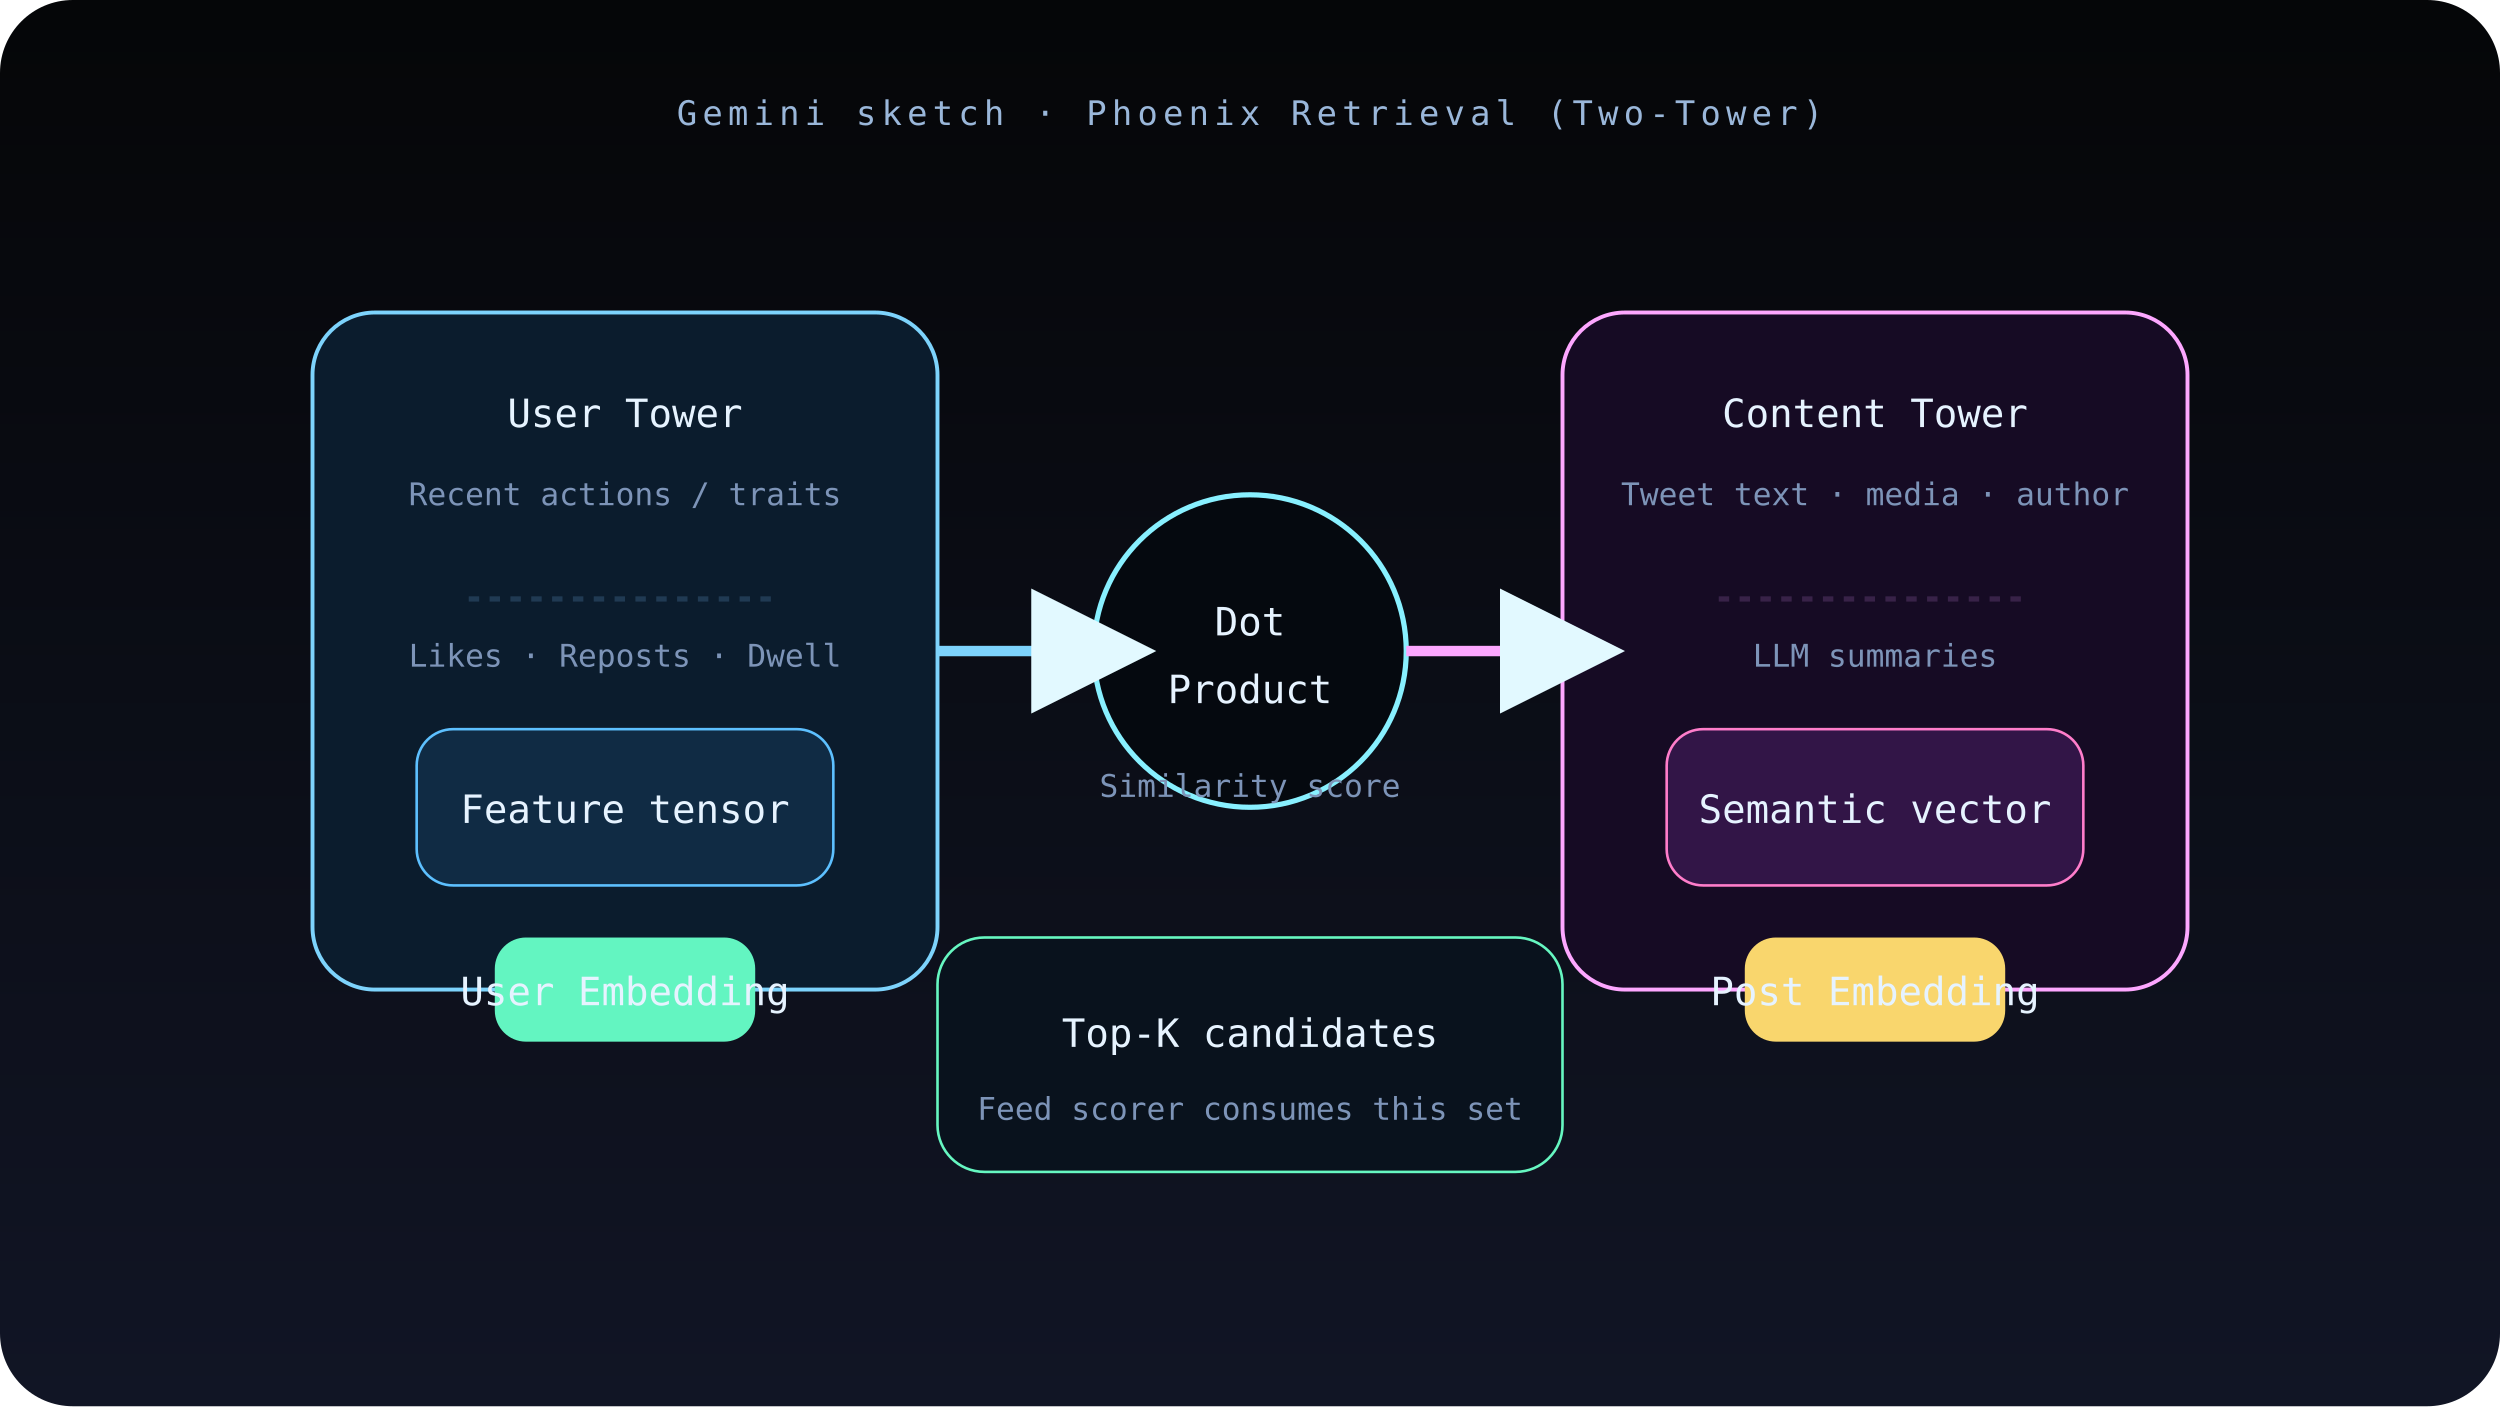
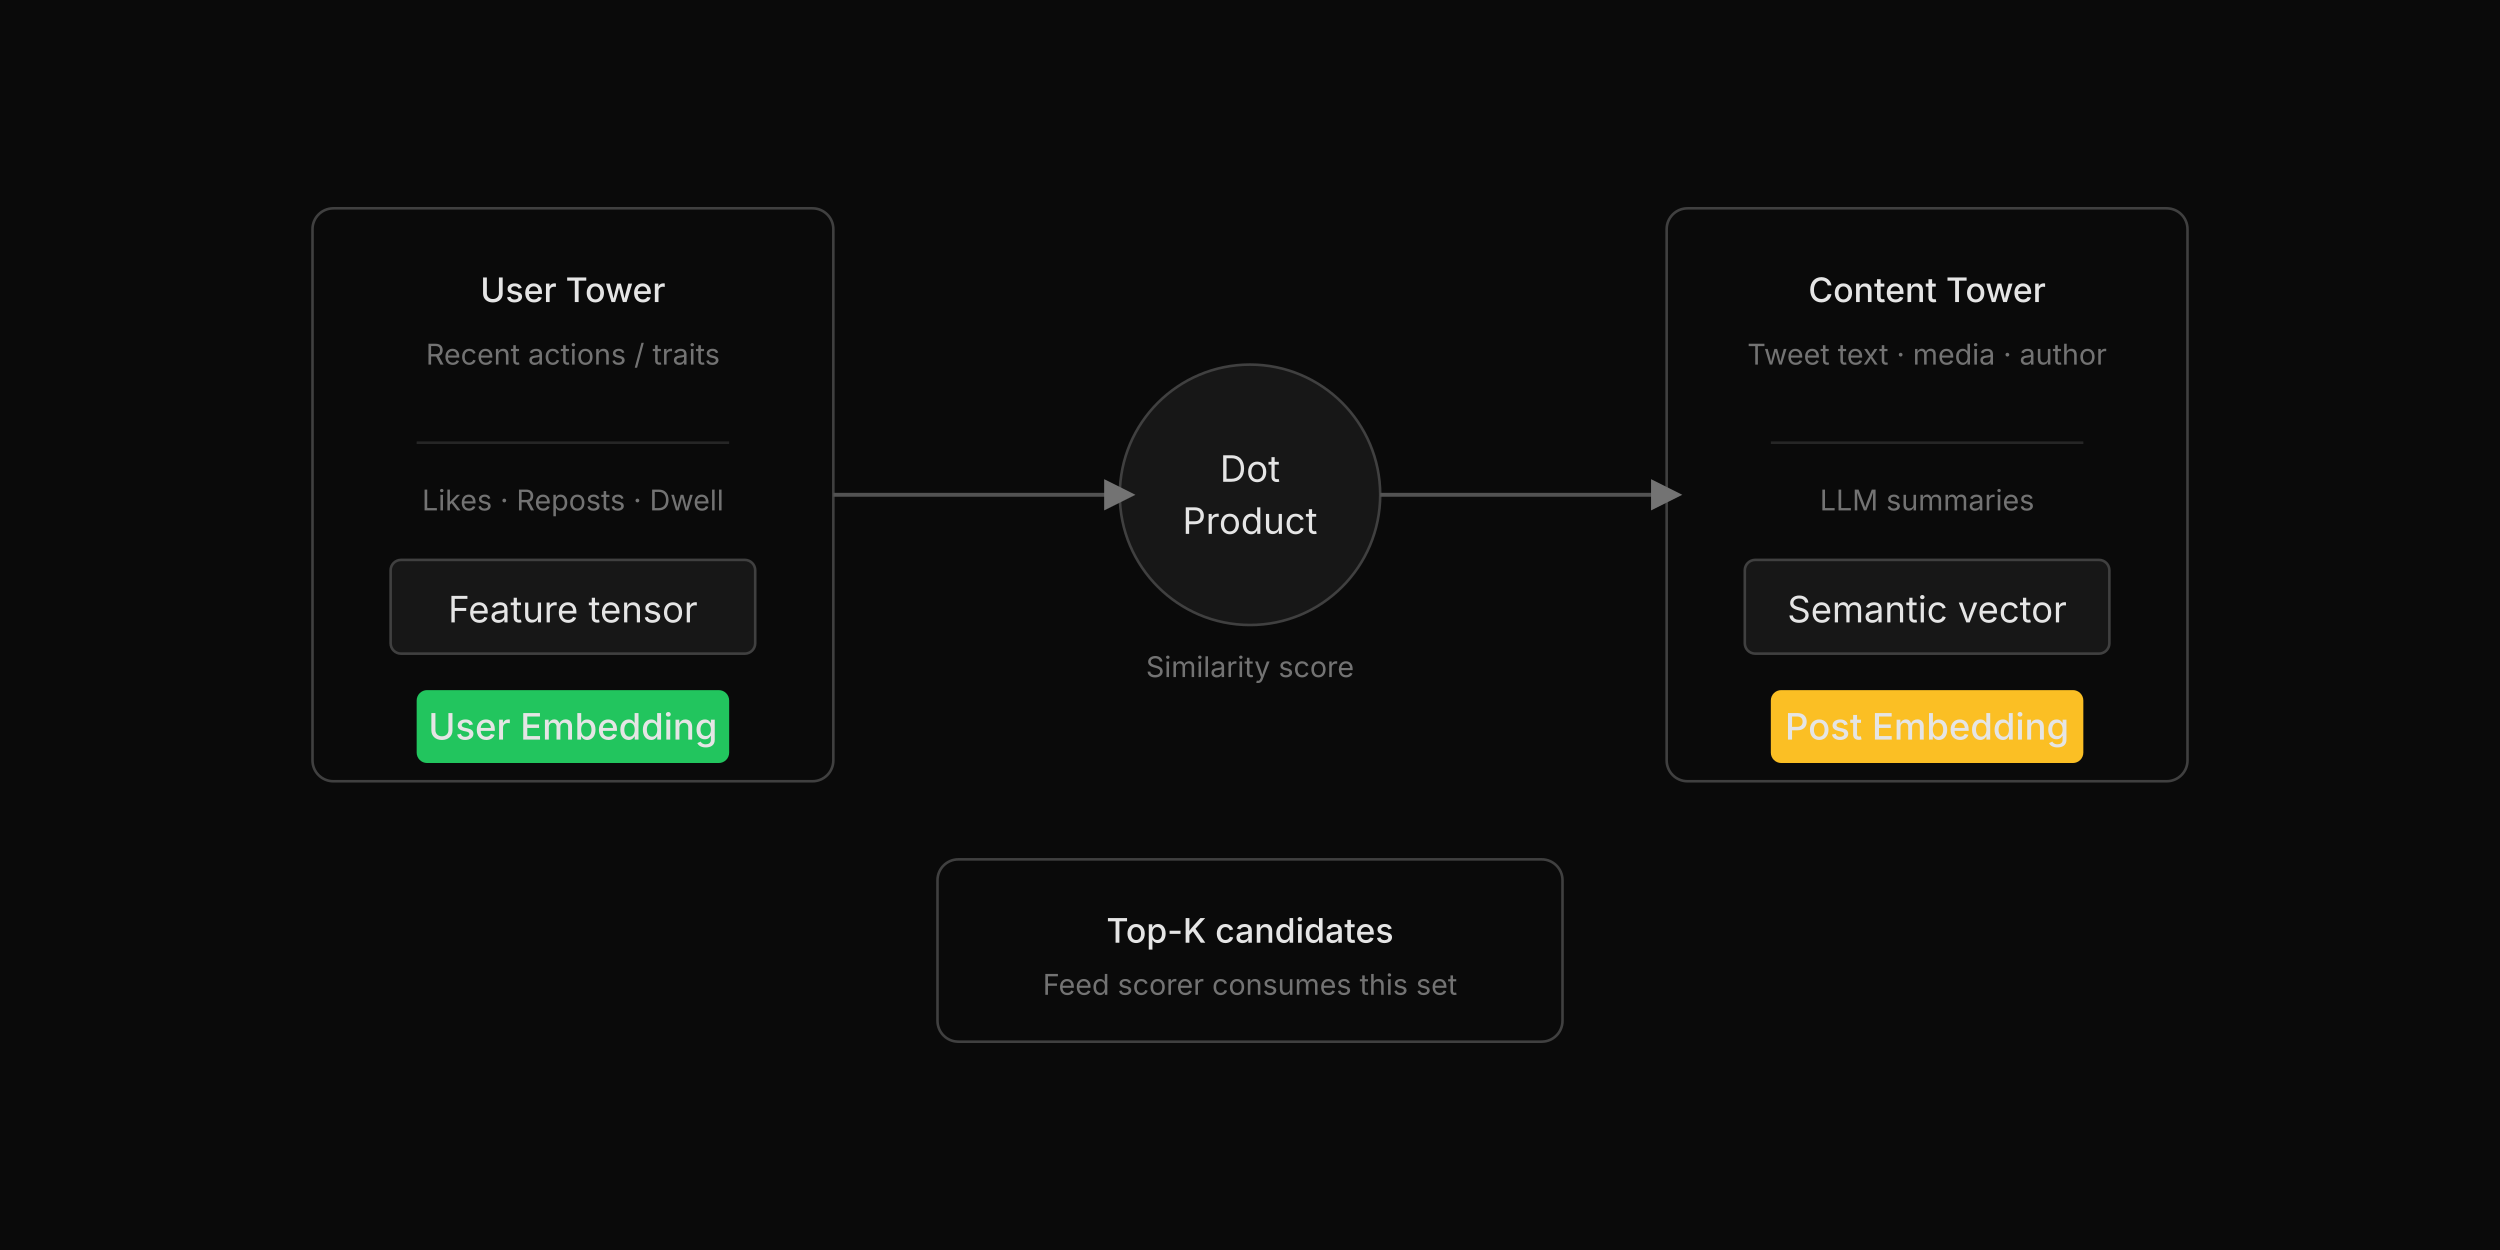
- <svg xmlns="http://www.w3.org/2000/svg" width="960" height="540" viewBox="0 0 960 540">
+ <svg xmlns="http://www.w3.org/2000/svg" width="960" height="480" viewBox="0 0 960 480">
  <defs>
-     <linearGradient id="bg2" x1="0%" x2="0%" y1="0%" y2="100%">
-       <stop offset="0%" stop-color="#050608" />
-       <stop offset="100%" stop-color="#111525" />
-     </linearGradient>
    <style>
-             text{font-family:'Space Mono','Menlo',monospace;fill:#e6f3ff;font-size:15px}
-             .label{font-size:13px;fill:#9ab7da;text-transform:uppercase;letter-spacing:2px}
-             .muted{fill:#7d94b8;font-size:12px}
+             text{font-family:'Inter','SF Pro Display',-apple-system,sans-serif;fill:#e5e5e5;font-size:14px}
+             .title{font-size:13px;font-weight:500}
+             .muted{fill:#737373;font-size:11px}
+             .box{fill:none;stroke:#404040;stroke-width:1}
        </style>
  </defs>
-   <rect width="960" height="540" rx="28" fill="url(#bg2)" />
-   <text class="label" x="480" y="48" text-anchor="middle">Gemini sketch · Phoenix Retrieval (Two-Tower)</text>
-   <g transform="translate(120,120)">
-     <rect width="240" height="260" rx="24" fill="#0b1c2d" stroke="#7dd3fc" stroke-width="1.5" />
-     <text x="120" y="44" text-anchor="middle">User Tower</text>
-     <text class="muted" x="120" y="74" text-anchor="middle">Recent actions / traits</text>
-     <line x1="60" x2="180" y1="110" y2="110" stroke="#203a53" stroke-width="2" stroke-dasharray="4 4" />
-     <text class="muted" x="120" y="136" text-anchor="middle">Likes · Reposts · Dwell</text>
-     <rect x="40" y="160" width="160" height="60" rx="14" fill="#102b44" stroke="#5dc0ff" />
-     <text x="120" y="196" text-anchor="middle">Feature tensor</text>
-     <rect x="70" y="240" width="100" height="40" rx="12" fill="#63f5c1" />
-     <text fill="#041017" x="120" y="266" text-anchor="middle">User Embedding</text>
+   <rect width="960" height="480" fill="#0a0a0a" />
+   <g transform="translate(120,80)">
+     <rect class="box" width="200" height="220" rx="8" />
+     <text class="title" x="100" y="36" text-anchor="middle">User Tower</text>
+     <text class="muted" x="100" y="60" text-anchor="middle">Recent actions / traits</text>
+     <line x1="40" x2="160" y1="90" y2="90" stroke="#262626" stroke-width="1" />
+     <text class="muted" x="100" y="116" text-anchor="middle">Likes · Reposts · Dwell</text>
+     <rect x="30" y="135" width="140" height="36" rx="4" fill="#171717" stroke="#404040" />
+     <text x="100" y="159" text-anchor="middle" font-size="12">Feature tensor</text>
+     <rect x="40" y="185" width="120" height="28" rx="4" fill="#22c55e" />
+     <text fill="#052e16" x="100" y="204" text-anchor="middle" font-size="11" font-weight="500">User Embedding</text>
  </g>
-   <g transform="translate(600,120)">
-     <rect width="240" height="260" rx="24" fill="#160b24" stroke="#fda7ff" stroke-width="1.5" />
-     <text x="120" y="44" text-anchor="middle">Content Tower</text>
-     <text class="muted" x="120" y="74" text-anchor="middle">Tweet text · media · author</text>
-     <line x1="60" x2="180" y1="110" y2="110" stroke="#382248" stroke-width="2" stroke-dasharray="4 4" />
-     <text class="muted" x="120" y="136" text-anchor="middle">LLM summaries</text>
-     <rect x="40" y="160" width="160" height="60" rx="14" fill="#321547" stroke="#ff7dcb" />
-     <text x="120" y="196" text-anchor="middle">Semantic vector</text>
-     <rect x="70" y="240" width="100" height="40" rx="12" fill="#f9d66d" />
-     <text fill="#3b2901" x="120" y="266" text-anchor="middle">Post Embedding</text>
+   <g transform="translate(640,80)">
+     <rect class="box" width="200" height="220" rx="8" />
+     <text class="title" x="100" y="36" text-anchor="middle">Content Tower</text>
+     <text class="muted" x="100" y="60" text-anchor="middle">Tweet text · media · author</text>
+     <line x1="40" x2="160" y1="90" y2="90" stroke="#262626" stroke-width="1" />
+     <text class="muted" x="100" y="116" text-anchor="middle">LLM summaries</text>
+     <rect x="30" y="135" width="140" height="36" rx="4" fill="#171717" stroke="#404040" />
+     <text x="100" y="159" text-anchor="middle" font-size="12">Semantic vector</text>
+     <rect x="40" y="185" width="120" height="28" rx="4" fill="#fbbf24" />
+     <text fill="#422006" x="100" y="204" text-anchor="middle" font-size="11" font-weight="500">Post Embedding</text>
  </g>
-   <circle cx="480" cy="250" r="60" fill="#05090f" stroke="#88f0ff" stroke-width="2" />
-   <text x="480" y="244" text-anchor="middle">Dot</text>
-   <text x="480" y="270" text-anchor="middle">Product</text>
-   <text class="muted" x="480" y="306" text-anchor="middle">Similarity score</text>
-   <path d="M360 250H420" stroke="#7dd3fc" stroke-width="4" marker-end="url(#arrow2)" />
-   <path d="M540 250H600" stroke="#fda7ff" stroke-width="4" marker-end="url(#arrow2)" />
-   <g transform="translate(360,360)">
-     <rect width="240" height="90" rx="18" fill="#09121d" stroke="#66f7c1" />
-     <text x="120" y="42" text-anchor="middle">Top-K candidates</text>
-     <text class="muted" x="120" y="70" text-anchor="middle">Feed scorer consumes this set</text>
+   <circle cx="480" cy="190" r="50" fill="#171717" stroke="#404040" stroke-width="1" />
+   <text x="480" y="185" text-anchor="middle" font-size="13">Dot</text>
+   <text x="480" y="205" text-anchor="middle" font-size="13">Product</text>
+   <text class="muted" x="480" y="260" text-anchor="middle">Similarity score</text>
+   <path d="M320 190H430" stroke="#525252" stroke-width="1.5" marker-end="url(#arrow)" />
+   <path d="M530 190H640" stroke="#525252" stroke-width="1.5" marker-end="url(#arrow)" />
+   <g transform="translate(360,330)">
+     <rect class="box" width="240" height="70" rx="8" />
+     <text class="title" x="120" y="32" text-anchor="middle">Top-K candidates</text>
+     <text class="muted" x="120" y="52" text-anchor="middle">Feed scorer consumes this set</text>
  </g>
  <defs>
-     <marker id="arrow2" markerWidth="12" markerHeight="12" refX="6" refY="6" orient="auto">
-       <path d="M0 0 L12 6 L0 12 z" fill="#e2f9ff" />
+     <marker id="arrow" markerWidth="8" markerHeight="8" refX="4" refY="4" orient="auto">
+       <path d="M0 0 L8 4 L0 8 z" fill="#737373" />
    </marker>
  </defs>
</svg>
